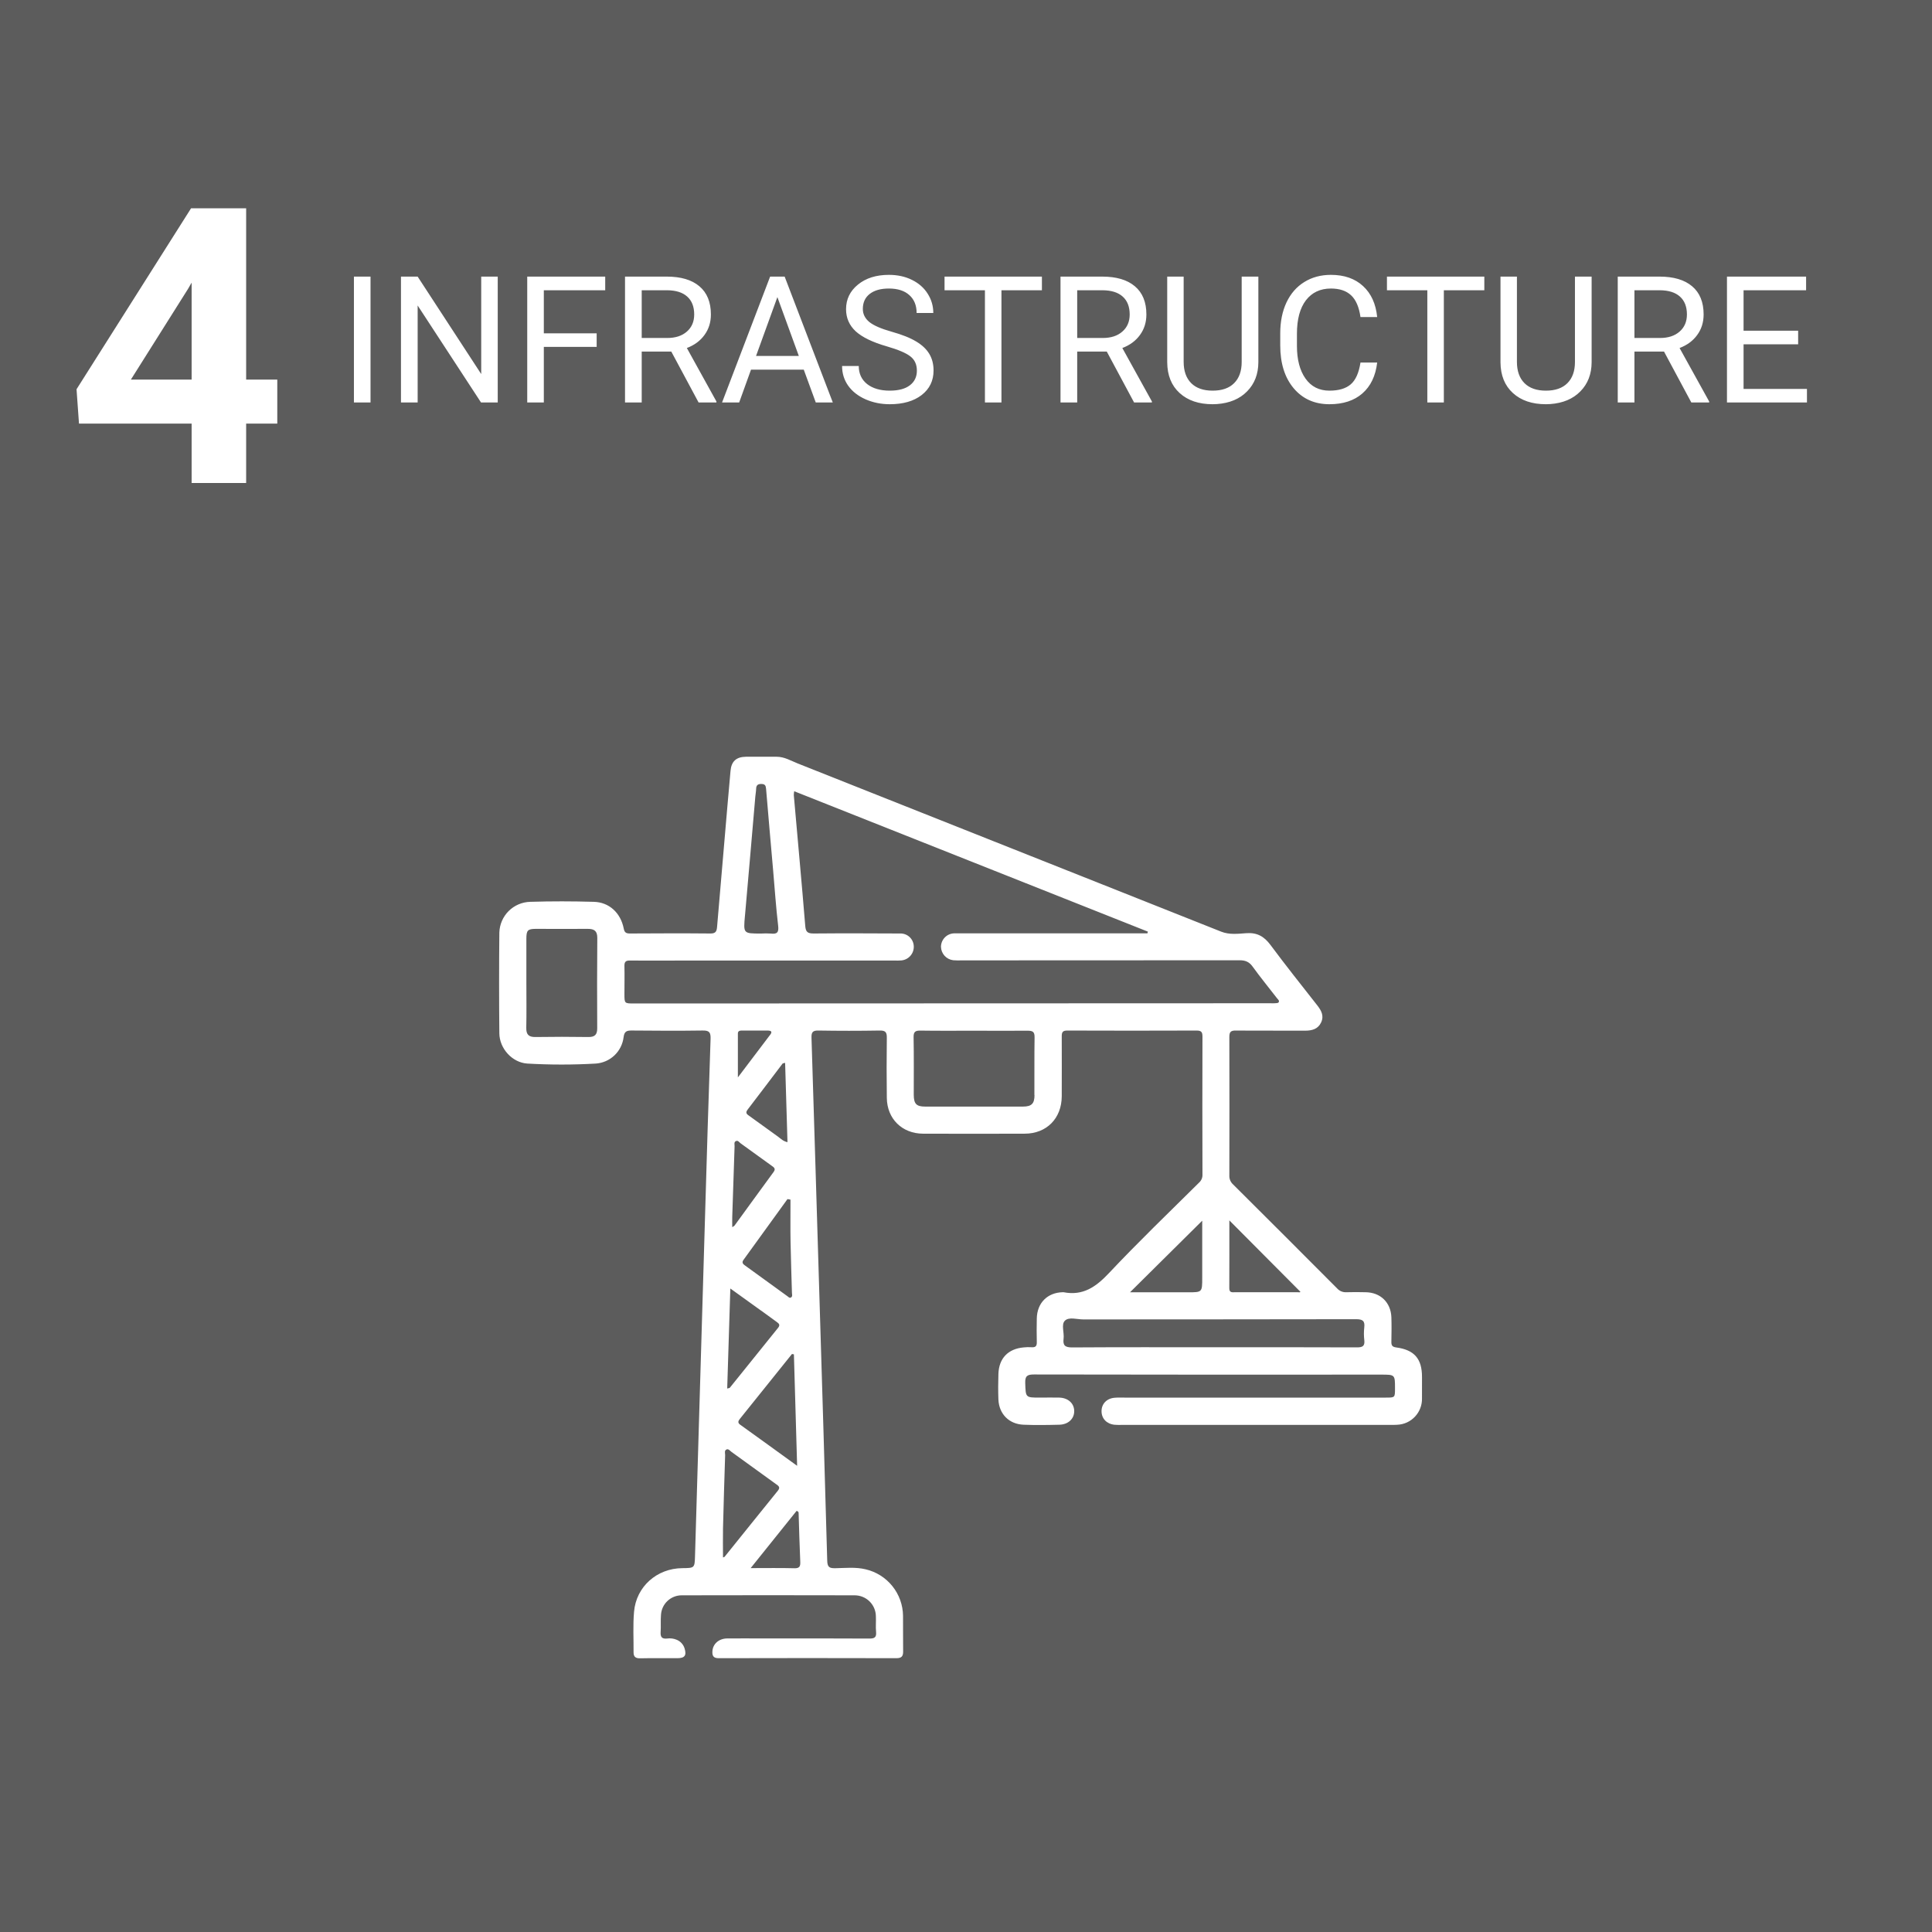
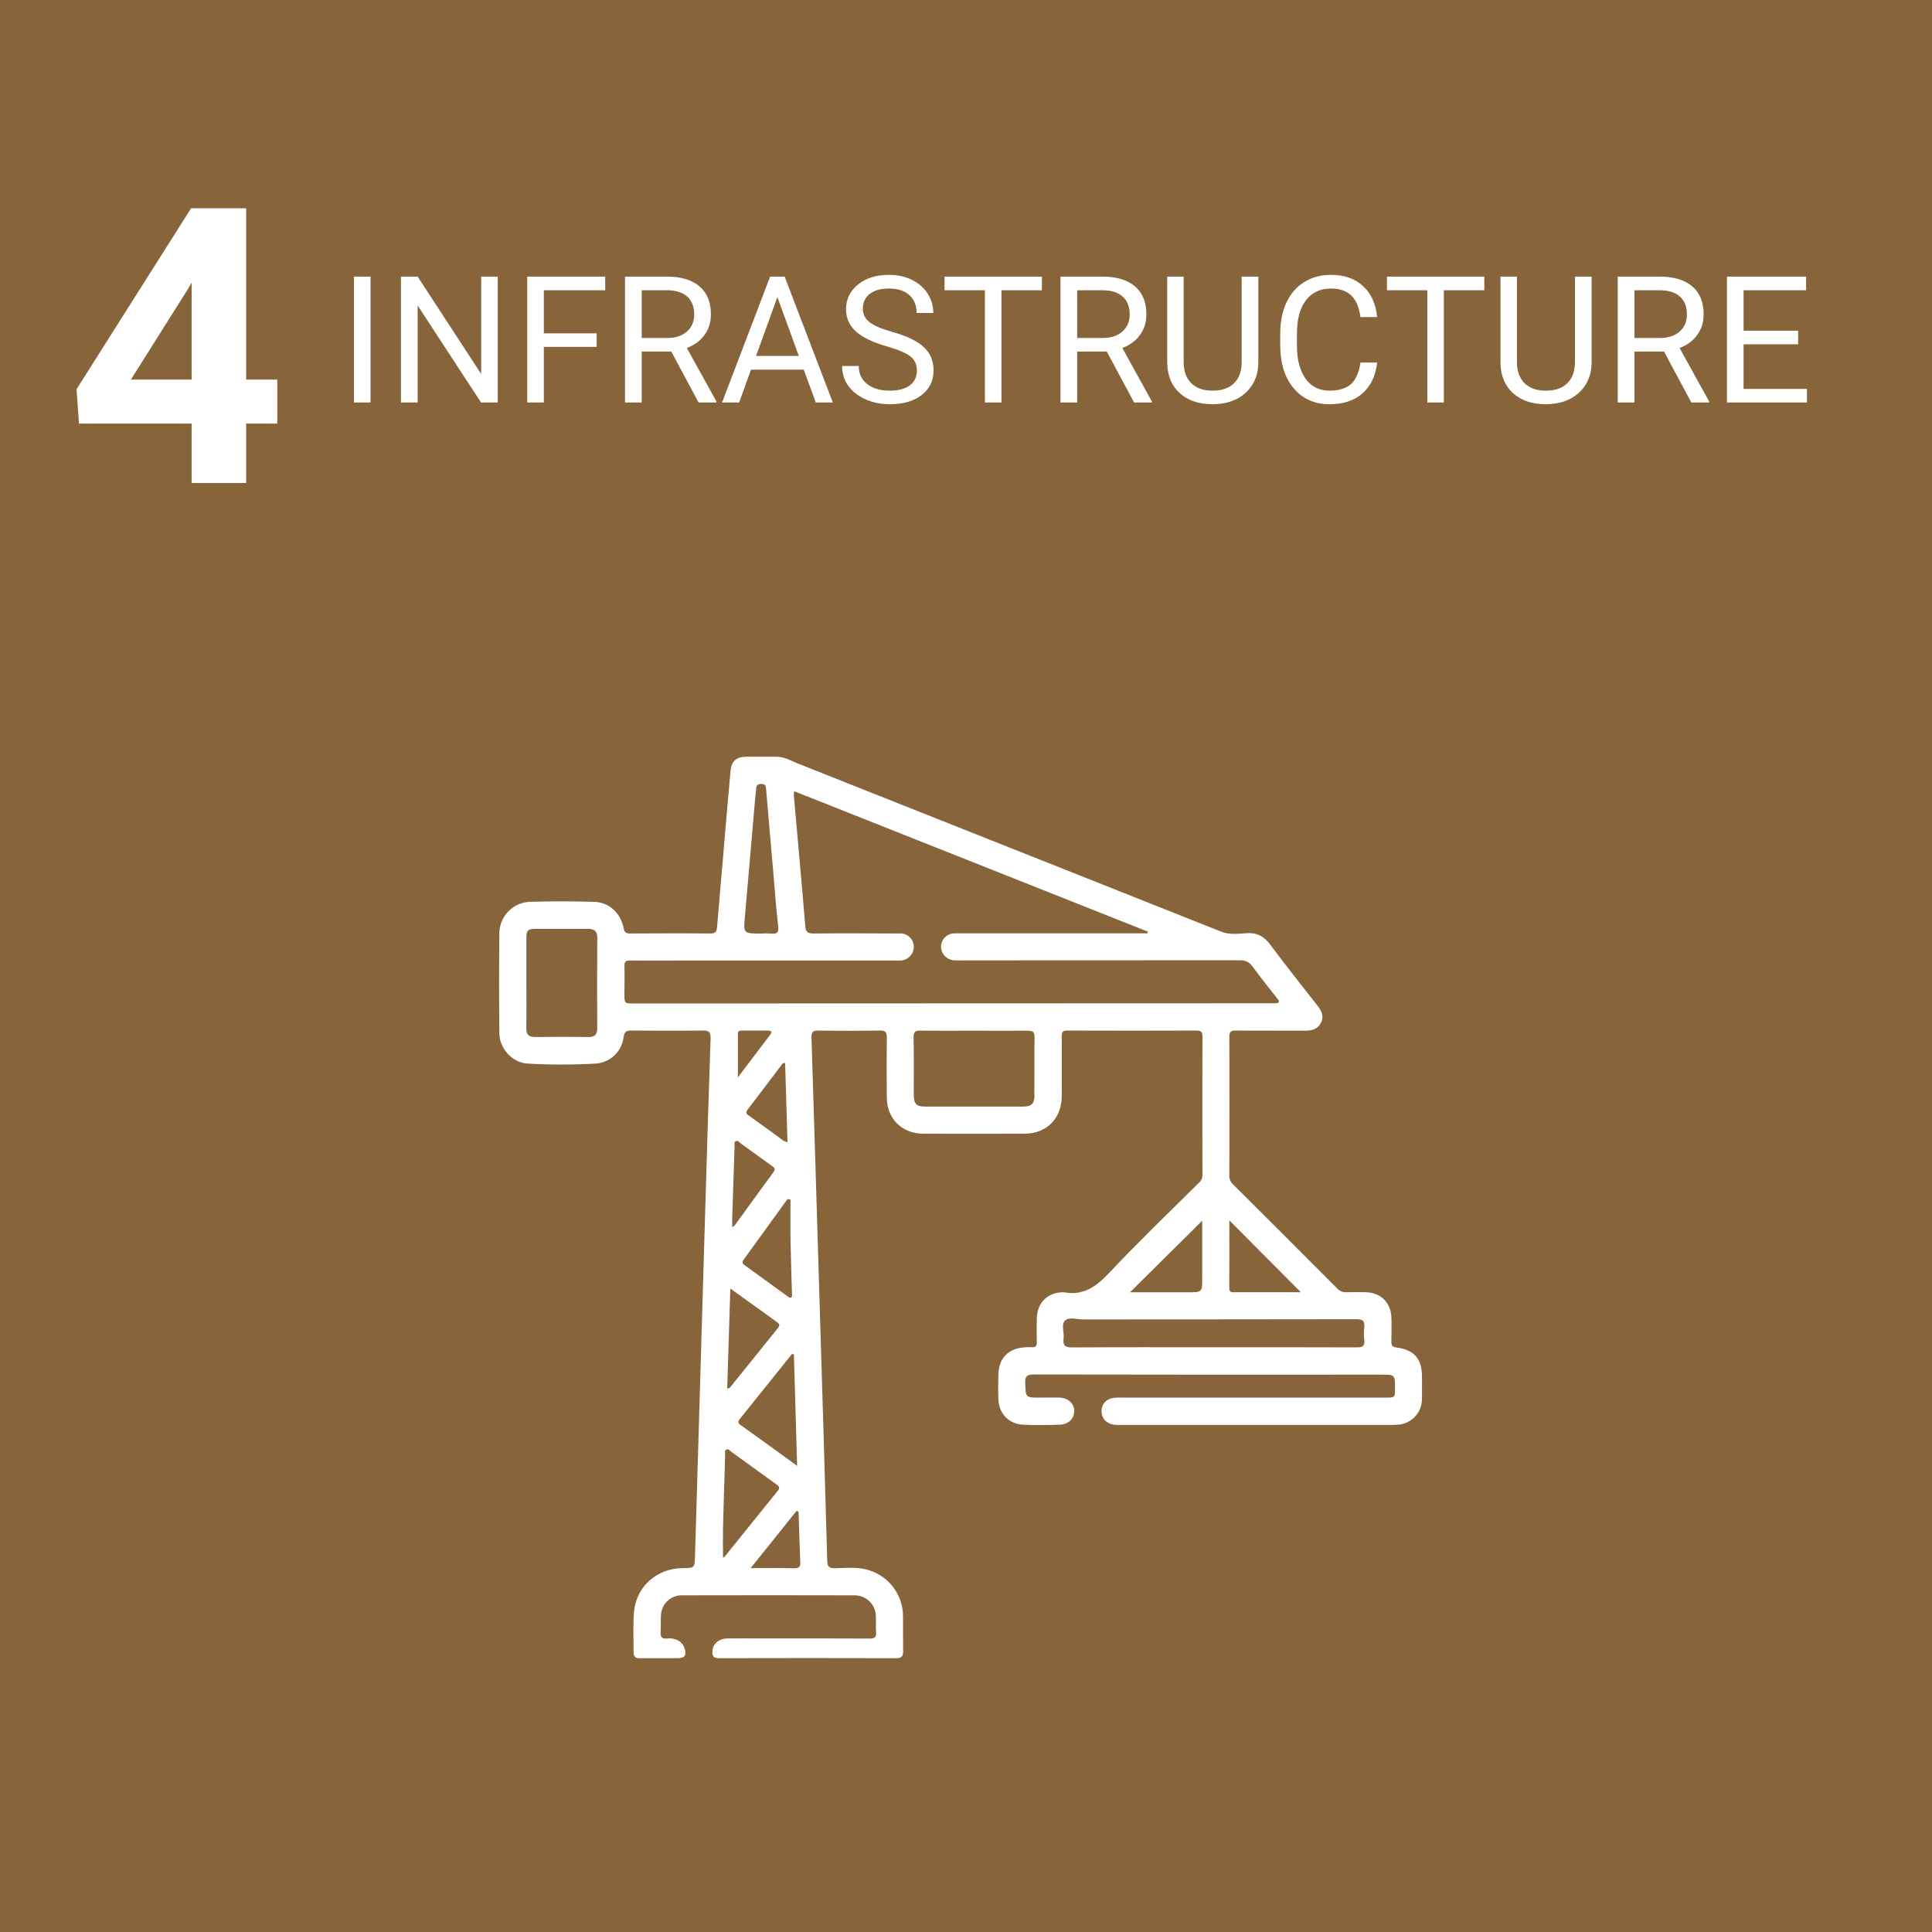
<svg xmlns="http://www.w3.org/2000/svg" width="120" height="120" viewBox="0 0 120 120" fill="none">
-   <rect width="120" height="120" fill="#5C5C5C" />
+   <rect width="120" height="120" fill="#88643A" />
  <path d="M15.289 23.578H17.223V26.309H15.289V30H11.902V26.309H4.906L4.754 24.176L11.867 12.938H15.289V23.578ZM8.129 23.578H11.902V17.555L11.68 17.941L8.129 23.578Z" fill="white" />
  <path d="M23.014 25H21.983V17.18H23.014V25ZM30.915 25H29.878L25.941 18.974V25H24.905V17.18H25.941L29.889 23.233V17.18H30.915V25ZM37.06 21.546H33.778V25H32.747V17.18H37.591V18.028H33.778V20.703H37.06V21.546ZM41.695 21.836H39.858V25H38.821V17.18H41.41C42.291 17.18 42.968 17.38 43.44 17.781C43.917 18.182 44.155 18.766 44.155 19.532C44.155 20.019 44.022 20.444 43.757 20.805C43.496 21.167 43.131 21.437 42.662 21.616L44.498 24.936V25H43.392L41.695 21.836ZM39.858 20.993H41.442C41.954 20.993 42.361 20.861 42.662 20.596C42.966 20.331 43.118 19.976 43.118 19.532C43.118 19.049 42.973 18.678 42.683 18.42C42.397 18.163 41.981 18.032 41.437 18.028H39.858V20.993ZM49.923 22.959H46.647L45.911 25H44.848L47.834 17.18H48.736L51.728 25H50.67L49.923 22.959ZM46.959 22.11H49.617L48.285 18.453L46.959 22.11ZM55.085 21.514C54.2 21.26 53.556 20.948 53.151 20.58C52.75 20.207 52.55 19.749 52.55 19.205C52.55 18.589 52.795 18.08 53.286 17.679C53.78 17.275 54.421 17.072 55.209 17.072C55.746 17.072 56.224 17.176 56.643 17.384C57.065 17.591 57.391 17.878 57.62 18.243C57.853 18.608 57.969 19.008 57.969 19.441H56.933C56.933 18.968 56.782 18.598 56.481 18.329C56.181 18.057 55.756 17.921 55.209 17.921C54.7 17.921 54.303 18.034 54.016 18.259C53.733 18.481 53.592 18.791 53.592 19.189C53.592 19.507 53.726 19.777 53.995 20C54.267 20.218 54.727 20.419 55.375 20.601C56.027 20.784 56.535 20.986 56.9 21.208C57.269 21.426 57.541 21.683 57.717 21.976C57.896 22.27 57.985 22.615 57.985 23.013C57.985 23.646 57.738 24.155 57.244 24.538C56.75 24.918 56.089 25.107 55.262 25.107C54.725 25.107 54.224 25.005 53.758 24.801C53.293 24.594 52.933 24.311 52.679 23.953C52.428 23.595 52.303 23.188 52.303 22.733H53.339C53.339 23.206 53.513 23.58 53.86 23.856C54.211 24.128 54.678 24.264 55.262 24.264C55.806 24.264 56.224 24.153 56.514 23.931C56.804 23.709 56.949 23.407 56.949 23.023C56.949 22.64 56.815 22.345 56.546 22.137C56.277 21.926 55.79 21.718 55.085 21.514ZM64.715 18.028H62.202V25H61.176V18.028H58.667V17.18H64.715V18.028ZM68.744 21.836H66.907V25H65.87V17.18H68.459C69.34 17.18 70.017 17.38 70.489 17.781C70.966 18.182 71.204 18.766 71.204 19.532C71.204 20.019 71.071 20.444 70.806 20.805C70.545 21.167 70.18 21.437 69.71 21.616L71.547 24.936V25H70.441L68.744 21.836ZM66.907 20.993H68.491C69.003 20.993 69.41 20.861 69.71 20.596C70.015 20.331 70.167 19.976 70.167 19.532C70.167 19.049 70.022 18.678 69.732 18.42C69.445 18.163 69.03 18.032 68.486 18.028H66.907V20.993ZM78.159 17.18V22.497C78.156 23.235 77.923 23.838 77.461 24.307C77.003 24.776 76.38 25.039 75.592 25.097L75.318 25.107C74.462 25.107 73.78 24.877 73.272 24.415C72.763 23.953 72.505 23.317 72.498 22.508V17.18H73.519V22.476C73.519 23.041 73.674 23.482 73.986 23.797C74.297 24.108 74.741 24.264 75.318 24.264C75.901 24.264 76.347 24.108 76.655 23.797C76.967 23.485 77.123 23.047 77.123 22.481V17.18H78.159ZM85.539 22.519C85.442 23.346 85.136 23.985 84.621 24.436C84.109 24.884 83.426 25.107 82.574 25.107C81.65 25.107 80.909 24.776 80.351 24.114C79.796 23.451 79.518 22.565 79.518 21.455V20.703C79.518 19.976 79.647 19.337 79.905 18.786C80.166 18.234 80.535 17.812 81.011 17.518C81.487 17.221 82.039 17.072 82.665 17.072C83.496 17.072 84.162 17.305 84.664 17.77C85.165 18.232 85.457 18.873 85.539 19.693H84.502C84.413 19.07 84.218 18.619 83.917 18.34C83.62 18.061 83.203 17.921 82.665 17.921C82.007 17.921 81.489 18.164 81.113 18.651C80.741 19.138 80.555 19.831 80.555 20.73V21.487C80.555 22.336 80.732 23.011 81.086 23.512C81.441 24.014 81.937 24.264 82.574 24.264C83.147 24.264 83.586 24.135 83.89 23.877C84.198 23.616 84.402 23.163 84.502 22.519H85.539ZM92.194 18.028H89.68V25H88.654V18.028H86.146V17.18H92.194V18.028ZM98.859 17.18V22.497C98.856 23.235 98.623 23.838 98.161 24.307C97.703 24.776 97.08 25.039 96.292 25.097L96.018 25.107C95.162 25.107 94.48 24.877 93.972 24.415C93.463 23.953 93.205 23.317 93.198 22.508V17.18H94.219V22.476C94.219 23.041 94.374 23.482 94.686 23.797C94.998 24.108 95.442 24.264 96.018 24.264C96.602 24.264 97.047 24.108 97.356 23.797C97.667 23.485 97.823 23.047 97.823 22.481V17.18H98.859ZM103.355 21.836H101.518V25H100.481V17.18H103.07C103.951 17.18 104.628 17.38 105.101 17.781C105.577 18.182 105.815 18.766 105.815 19.532C105.815 20.019 105.682 20.444 105.417 20.805C105.156 21.167 104.791 21.437 104.322 21.616L106.159 24.936V25H105.052L103.355 21.836ZM101.518 20.993H103.103C103.615 20.993 104.021 20.861 104.322 20.596C104.626 20.331 104.778 19.976 104.778 19.532C104.778 19.049 104.633 18.678 104.343 18.42C104.057 18.163 103.641 18.032 103.097 18.028H101.518V20.993ZM111.686 21.385H108.296V24.157H112.233V25H107.265V17.18H112.18V18.028H108.296V20.542H111.686V21.385Z" fill="white" />
  <path d="M88.323 85.523C88.323 84.396 87.849 83.843 86.722 83.692C86.455 83.658 86.417 83.546 86.421 83.324C86.43 82.82 86.438 82.317 86.421 81.815C86.385 80.897 85.742 80.275 84.823 80.263C84.424 80.255 84.025 80.248 83.626 80.263C83.516 80.269 83.407 80.25 83.306 80.208C83.206 80.165 83.116 80.1 83.044 80.018C80.894 77.86 78.74 75.706 76.58 73.558C76.505 73.489 76.447 73.404 76.408 73.31C76.37 73.216 76.352 73.114 76.357 73.013C76.364 70.144 76.364 67.275 76.357 64.406C76.357 64.094 76.447 64.006 76.755 64.008C78.19 64.022 79.624 64.008 81.059 64.017C81.492 64.017 81.864 63.919 82.057 63.506C82.25 63.092 82.068 62.767 81.82 62.447C80.844 61.202 79.858 59.967 78.916 58.698C78.525 58.172 78.094 57.916 77.424 57.961C76.903 57.997 76.359 58.071 75.846 57.865L68.191 54.823C61.977 52.352 55.761 49.884 49.544 47.418C49.123 47.251 48.721 47.003 48.241 47.003C47.605 47.003 46.968 46.996 46.332 47.003C45.732 47.011 45.427 47.287 45.374 47.879C45.245 49.292 45.127 50.706 45.005 52.12C44.846 53.931 44.692 55.742 44.54 57.555C44.518 57.819 44.473 57.985 44.134 57.981C42.462 57.965 40.791 57.971 39.12 57.981C38.883 57.981 38.788 57.915 38.741 57.672C38.549 56.701 37.838 56.037 36.88 56.014C35.565 55.976 34.247 55.974 32.932 56.014C32.429 56.027 31.95 56.232 31.593 56.587C31.237 56.943 31.03 57.421 31.015 57.924C30.995 60.009 30.995 62.094 31.015 64.18C31.024 65.127 31.814 66 32.755 66.06C34.173 66.142 35.594 66.142 37.011 66.06C37.444 66.029 37.853 65.848 38.167 65.549C38.481 65.249 38.681 64.85 38.733 64.419C38.778 64.055 38.933 64.004 39.244 64.007C40.708 64.02 42.173 64.029 43.636 64.007C44.058 63.998 44.148 64.125 44.135 64.529C44.009 68.241 43.893 71.952 43.788 75.664C43.581 82.655 43.375 89.646 43.169 96.637C43.146 97.394 43.144 97.394 42.374 97.401C40.803 97.416 39.518 98.544 39.382 100.106C39.308 100.942 39.358 101.79 39.352 102.633C39.352 102.91 39.481 103.006 39.765 103C40.534 102.981 41.305 103 42.072 102.993C42.525 102.993 42.653 102.827 42.523 102.394C42.487 102.273 42.425 102.162 42.341 102.068C42.257 101.974 42.153 101.9 42.036 101.851C41.844 101.77 41.634 101.743 41.428 101.773C41.11 101.805 41.013 101.673 41.033 101.369C41.058 101.013 41.025 100.658 41.055 100.303C41.074 99.973 41.218 99.663 41.459 99.437C41.7 99.21 42.019 99.086 42.349 99.088C45.927 99.079 49.506 99.079 53.085 99.088C53.431 99.088 53.762 99.223 54.009 99.465C54.255 99.707 54.397 100.036 54.402 100.381C54.419 100.705 54.383 101.033 54.414 101.356C54.447 101.698 54.321 101.776 53.994 101.774C51.789 101.76 49.586 101.767 47.382 101.767C46.643 101.767 45.904 101.76 45.164 101.767C44.651 101.774 44.282 102.101 44.25 102.552C44.232 102.819 44.289 102.994 44.633 102.993C48.316 102.983 51.998 102.983 55.681 102.993C55.994 102.993 56.099 102.874 56.095 102.579C56.086 101.84 56.095 101.101 56.089 100.361C56.081 99.69 55.848 99.041 55.428 98.518C55.008 97.995 54.425 97.627 53.772 97.474C53.144 97.321 52.505 97.394 51.877 97.405C51.494 97.412 51.39 97.32 51.38 96.923C51.233 91.513 51.063 86.104 50.9 80.695C50.736 75.287 50.575 69.877 50.404 64.468C50.393 64.132 50.46 64.001 50.83 64.008C52.101 64.03 53.373 64.03 54.645 64.008C55.008 64.002 55.087 64.126 55.082 64.462C55.066 65.704 55.066 66.946 55.082 68.188C55.095 69.491 56.03 70.412 57.339 70.415C59.438 70.422 61.539 70.422 63.639 70.415C65.008 70.415 65.941 69.467 65.947 68.091C65.947 66.849 65.954 65.603 65.947 64.365C65.947 64.1 66.014 64.009 66.293 64.009C68.969 64.019 71.647 64.019 74.323 64.009C74.624 64.009 74.688 64.11 74.687 64.389C74.678 67.243 74.678 70.096 74.687 72.951C74.692 73.044 74.676 73.138 74.64 73.224C74.604 73.311 74.549 73.388 74.48 73.451C72.6 75.314 70.689 77.151 68.877 79.077C68.074 79.929 67.267 80.499 66.057 80.262C66.042 80.26 66.028 80.26 66.013 80.262C65.059 80.282 64.415 80.928 64.397 81.892C64.389 82.38 64.383 82.868 64.397 83.356C64.407 83.613 64.313 83.699 64.066 83.679C63.903 83.668 63.74 83.672 63.579 83.69C62.613 83.778 62.045 84.367 62.013 85.338C61.996 85.869 61.993 86.404 62.013 86.934C62.057 87.831 62.675 88.455 63.573 88.492C64.311 88.522 65.052 88.511 65.791 88.492C66.355 88.481 66.732 88.116 66.721 87.631C66.712 87.163 66.342 86.825 65.8 86.808C65.401 86.796 65.001 86.808 64.602 86.808C63.687 86.808 63.71 86.808 63.679 85.906C63.664 85.47 63.798 85.37 64.225 85.371C71.412 85.384 78.598 85.387 85.784 85.38C86.646 85.38 86.646 85.38 86.646 86.233C86.646 86.806 86.646 86.808 86.08 86.808H69.841C69.634 86.808 69.425 86.799 69.221 86.818C68.734 86.862 68.416 87.201 68.419 87.656C68.421 88.11 68.736 88.443 69.224 88.494C69.37 88.508 69.519 88.504 69.667 88.504H86.35C86.498 88.504 86.646 88.504 86.793 88.494C87.211 88.475 87.606 88.293 87.891 87.986C88.177 87.68 88.332 87.274 88.322 86.855C88.327 86.415 88.324 85.972 88.323 85.523ZM37.094 63.873C37.094 64.278 36.932 64.417 36.536 64.411C35.444 64.394 34.352 64.394 33.259 64.411C32.84 64.417 32.678 64.259 32.688 63.836C32.708 62.906 32.694 61.977 32.694 61.047C32.694 60.117 32.694 59.217 32.694 58.301C32.694 57.786 32.778 57.696 33.274 57.693C34.352 57.693 35.43 57.703 36.507 57.693C36.915 57.693 37.099 57.825 37.099 58.255C37.084 60.125 37.083 61.998 37.094 63.873ZM76.357 75.8L80.768 80.233C80.755 80.288 80.671 80.263 80.605 80.263C79.307 80.263 78.008 80.263 76.709 80.263C76.536 80.263 76.354 80.305 76.354 80.017C76.362 78.635 76.357 77.253 76.357 75.8ZM46.271 56.882C46.491 54.413 46.701 51.943 46.915 49.474C46.928 49.312 46.961 49.152 46.965 48.99C46.971 48.761 47.083 48.689 47.301 48.694C47.519 48.698 47.565 48.801 47.582 48.993C47.723 50.685 47.873 52.375 48.021 54.065C48.121 55.212 48.199 56.361 48.332 57.5C48.382 57.917 48.265 58.032 47.877 57.985C47.671 57.972 47.464 57.972 47.257 57.985C46.162 57.982 46.172 57.984 46.27 56.882H46.271ZM44.907 96.735C44.907 96.113 44.895 95.525 44.907 94.939C44.944 93.419 44.991 91.9 45.04 90.38C45.04 90.261 44.976 90.085 45.135 90.025C45.253 89.982 45.342 90.113 45.436 90.181C46.356 90.846 47.276 91.512 48.196 92.178C48.346 92.287 48.494 92.369 48.314 92.59C47.209 93.952 46.112 95.323 45.01 96.69C44.997 96.711 44.962 96.713 44.906 96.735H44.907ZM45.705 70.877C45.837 70.809 45.913 70.95 46.003 71.016C46.651 71.48 47.295 71.951 47.943 72.416C48.09 72.52 48.192 72.6 48.046 72.798C47.233 73.905 46.429 75.018 45.62 76.128C45.578 76.165 45.531 76.195 45.481 76.22C45.481 75.983 45.475 75.784 45.481 75.585C45.526 74.122 45.575 72.661 45.626 71.203C45.631 71.089 45.575 70.941 45.703 70.877H45.705ZM49.104 77.198C49.122 78.23 49.162 79.262 49.189 80.295C49.189 80.392 49.239 80.512 49.141 80.582C49.042 80.652 48.975 80.556 48.904 80.507C48.02 79.867 47.14 79.223 46.254 78.587C46.099 78.474 46.082 78.382 46.195 78.232C47.105 76.982 48.01 75.731 48.912 74.477L49.098 74.511C49.1 75.403 49.086 76.301 49.103 77.198H49.104ZM49.311 84.121C49.378 86.399 49.443 88.675 49.511 91.044C48.275 90.15 47.132 89.32 45.983 88.497C45.81 88.378 45.843 88.268 45.95 88.135C47.031 86.793 48.111 85.447 49.191 84.099L49.311 84.121ZM48.324 70.599C47.734 70.176 47.148 69.752 46.563 69.328C46.421 69.225 46.259 69.148 46.437 68.918C47.167 67.97 47.884 67.012 48.608 66.06C48.621 66.042 48.66 66.043 48.765 66.015C48.815 67.665 48.864 69.284 48.912 70.942C48.652 70.888 48.494 70.728 48.324 70.599ZM47.825 64.286C47.173 65.143 46.522 66.001 45.831 66.919C45.831 65.96 45.831 65.08 45.831 64.195C45.831 64.008 45.984 64.009 46.123 64.009C46.639 64.009 47.157 64.009 47.674 64.009C47.91 64.016 47.988 64.077 47.825 64.291V64.286ZM47.293 81.416C47.616 81.653 47.934 81.889 48.258 82.119C48.402 82.22 48.46 82.31 48.327 82.475C47.325 83.713 46.326 84.954 45.33 86.196C45.315 86.214 45.277 86.213 45.168 86.244C45.232 84.187 45.296 82.157 45.362 80.031C46.057 80.533 46.676 80.976 47.293 81.42V81.416ZM49.33 97.406C48.466 97.383 47.6 97.398 46.625 97.398L49.476 93.845C49.594 93.871 49.603 93.928 49.604 93.988C49.636 94.991 49.66 95.996 49.706 96.999C49.719 97.29 49.663 97.416 49.33 97.408V97.406ZM64.255 68.014C64.255 68.549 64.074 68.731 63.537 68.732C61.514 68.732 59.49 68.732 57.465 68.732C56.921 68.732 56.762 68.566 56.755 68.012C56.755 66.815 56.767 65.619 56.745 64.423C56.738 64.073 56.864 64.007 57.179 64.012C58.286 64.029 59.394 64.019 60.503 64.019C61.611 64.019 62.718 64.029 63.826 64.019C64.143 64.019 64.265 64.084 64.259 64.432C64.24 65.624 64.255 66.819 64.248 68.015L64.255 68.014ZM39.391 62.328C38.785 62.328 38.785 62.328 38.785 61.736C38.785 61.144 38.798 60.582 38.785 60.007C38.775 59.726 38.881 59.651 39.14 59.661C40.234 59.673 41.329 59.661 42.422 59.661H55.553C55.7 59.667 55.848 59.664 55.996 59.653C56.211 59.63 56.41 59.527 56.551 59.362C56.693 59.199 56.766 58.986 56.756 58.77C56.748 58.553 56.654 58.348 56.495 58.2C56.336 58.052 56.125 57.974 55.908 57.981C54.118 57.972 52.33 57.965 50.541 57.981C50.165 57.981 50.046 57.894 50.015 57.507C49.794 54.797 49.541 52.091 49.304 49.382C49.307 49.302 49.315 49.223 49.329 49.145L71.296 57.865C71.286 57.901 71.278 57.936 71.269 57.972H59.747C59.583 57.972 59.421 57.972 59.259 57.972C59.043 57.979 58.838 58.069 58.687 58.224C58.535 58.378 58.449 58.585 58.445 58.801C58.449 59.009 58.528 59.209 58.668 59.364C58.808 59.519 59 59.617 59.207 59.642C59.384 59.656 59.561 59.659 59.739 59.651C65.489 59.651 71.24 59.649 76.992 59.644C77.353 59.644 77.585 59.738 77.802 60.036C78.286 60.707 78.812 61.346 79.316 62.001C79.374 62.077 79.495 62.158 79.412 62.263C79.373 62.313 79.255 62.306 79.175 62.314C79.096 62.322 78.998 62.314 78.909 62.314L39.391 62.328ZM74.672 75.82V79.364C74.672 80.267 74.672 80.267 73.784 80.267H70.186L74.672 75.82ZM84.74 83.247C84.78 83.613 84.622 83.689 84.286 83.688C81.316 83.676 78.344 83.68 75.372 83.68C72.445 83.68 69.518 83.672 66.591 83.691C66.16 83.691 66.007 83.573 66.061 83.148C66.109 82.771 65.905 82.273 66.137 82.036C66.391 81.777 66.894 81.952 67.287 81.952C72.935 81.945 78.582 81.952 84.226 81.938C84.629 81.938 84.787 82.036 84.737 82.45C84.707 82.715 84.708 82.982 84.74 83.247Z" fill="white" />
</svg>
